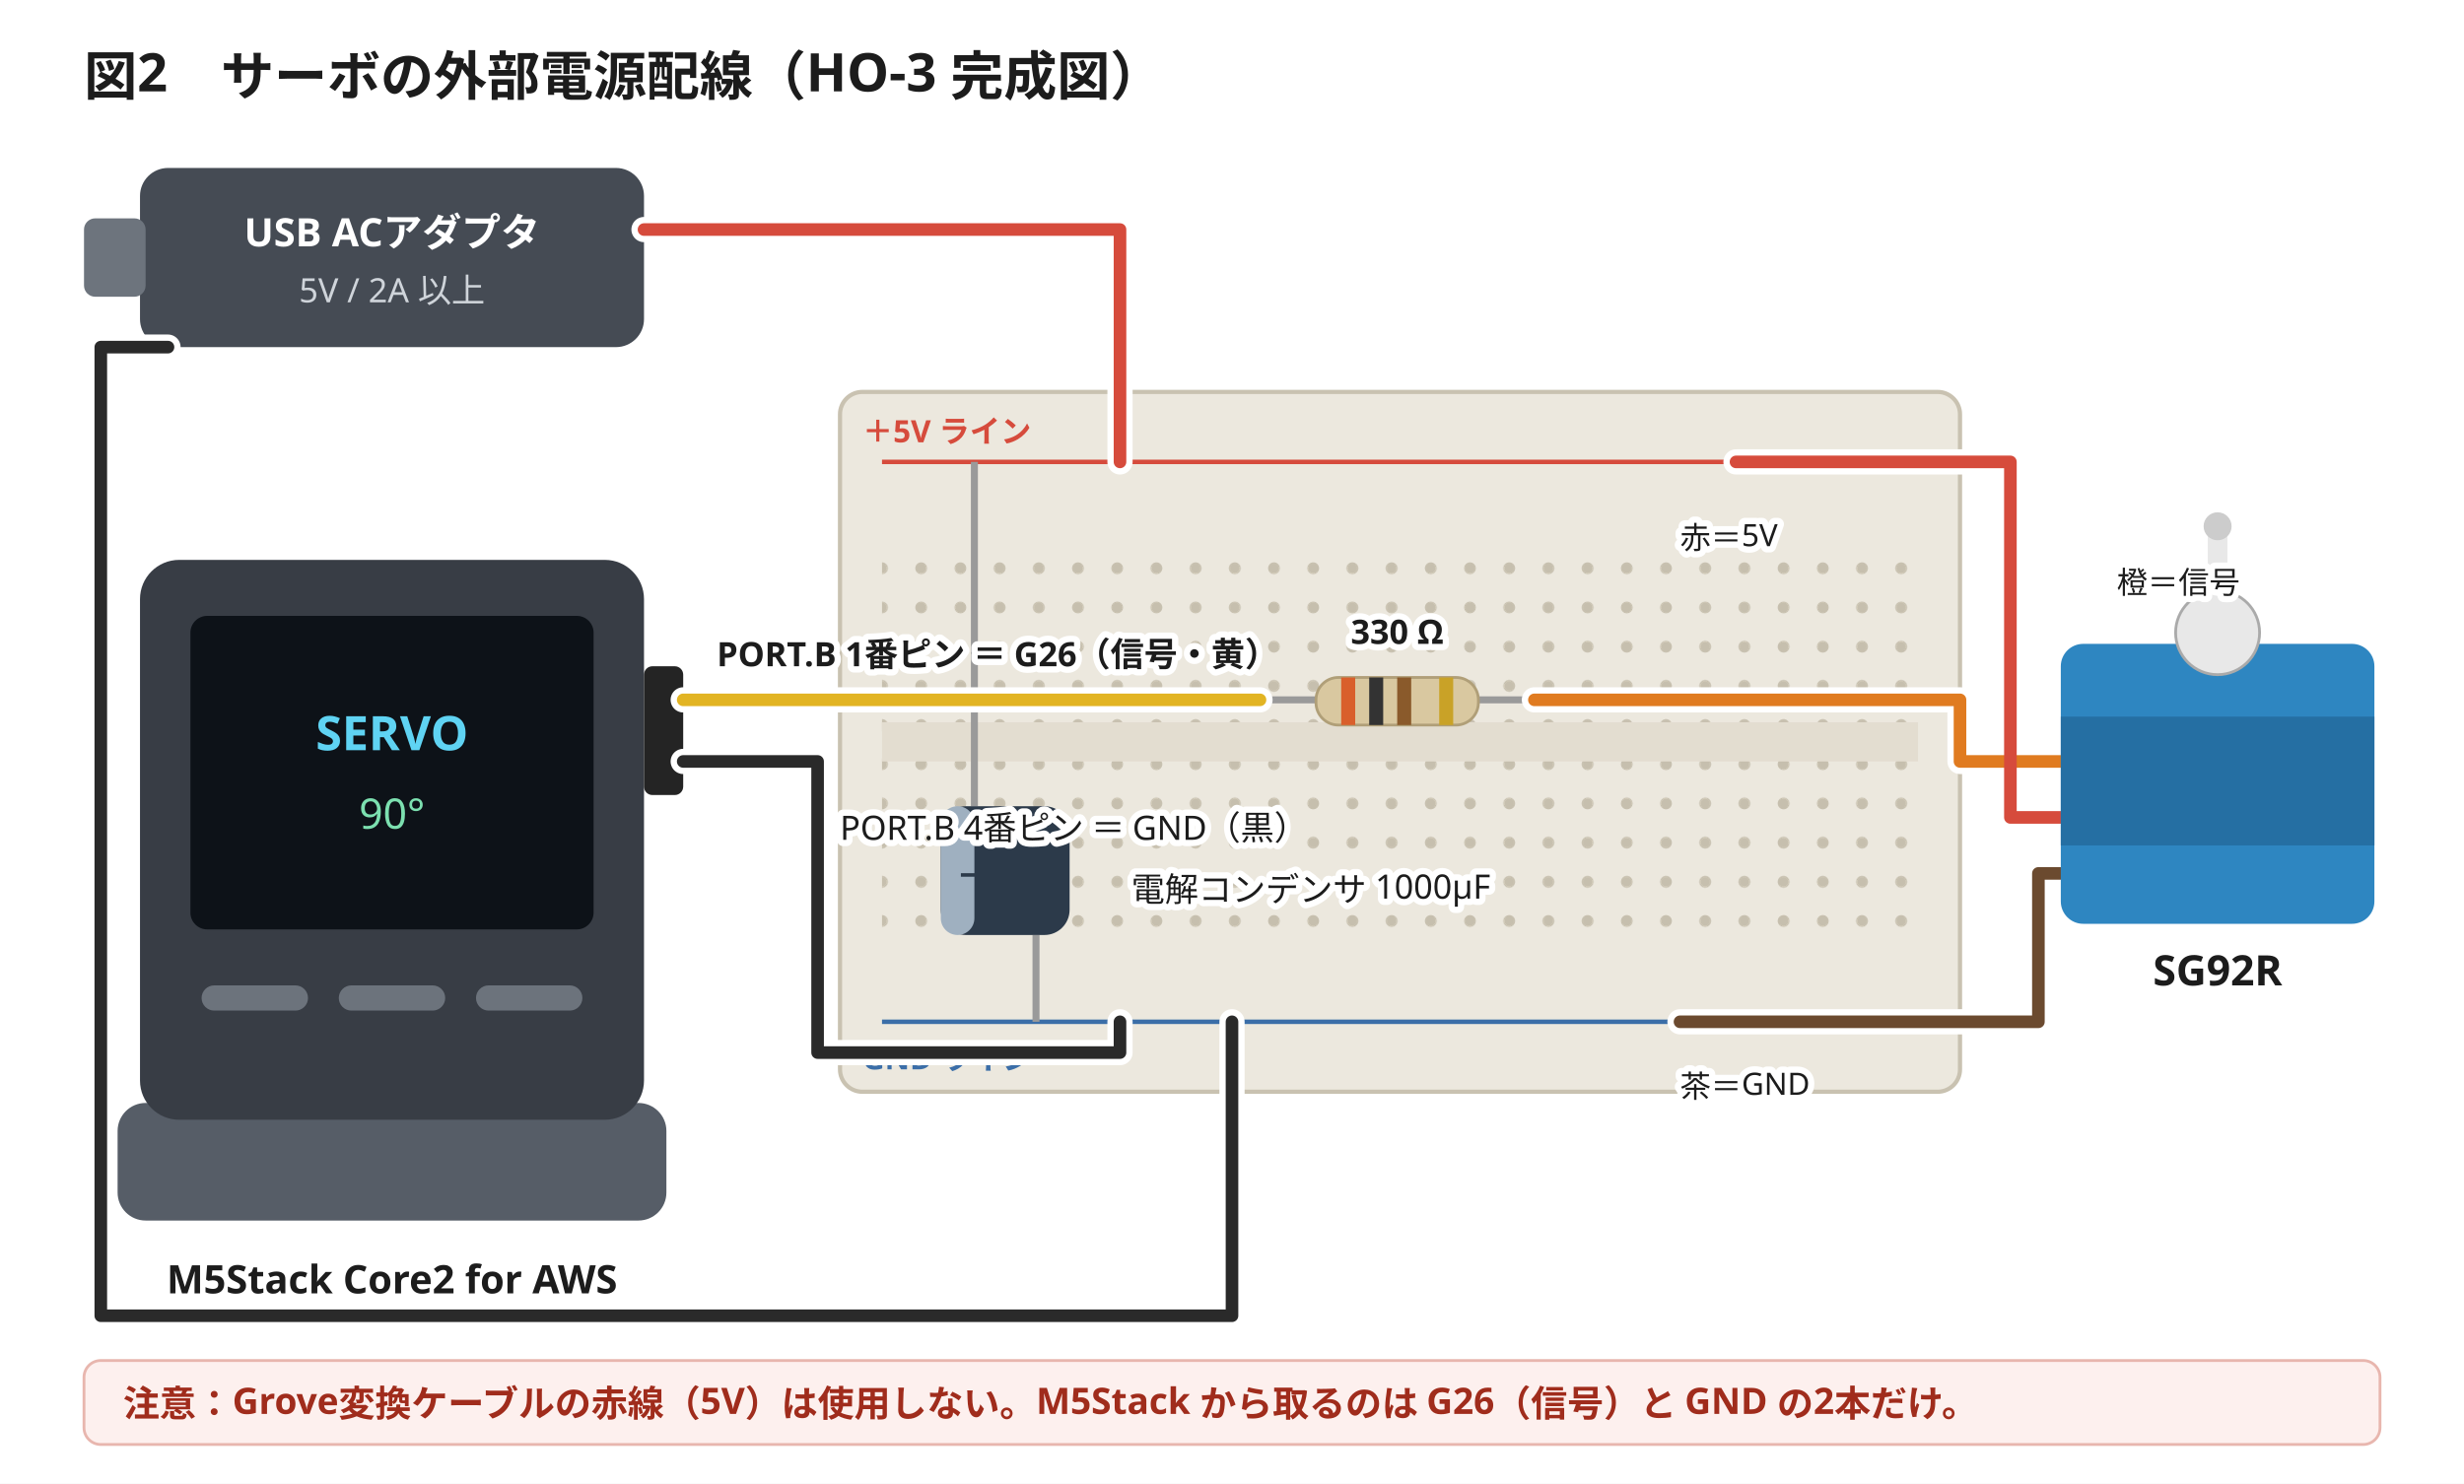
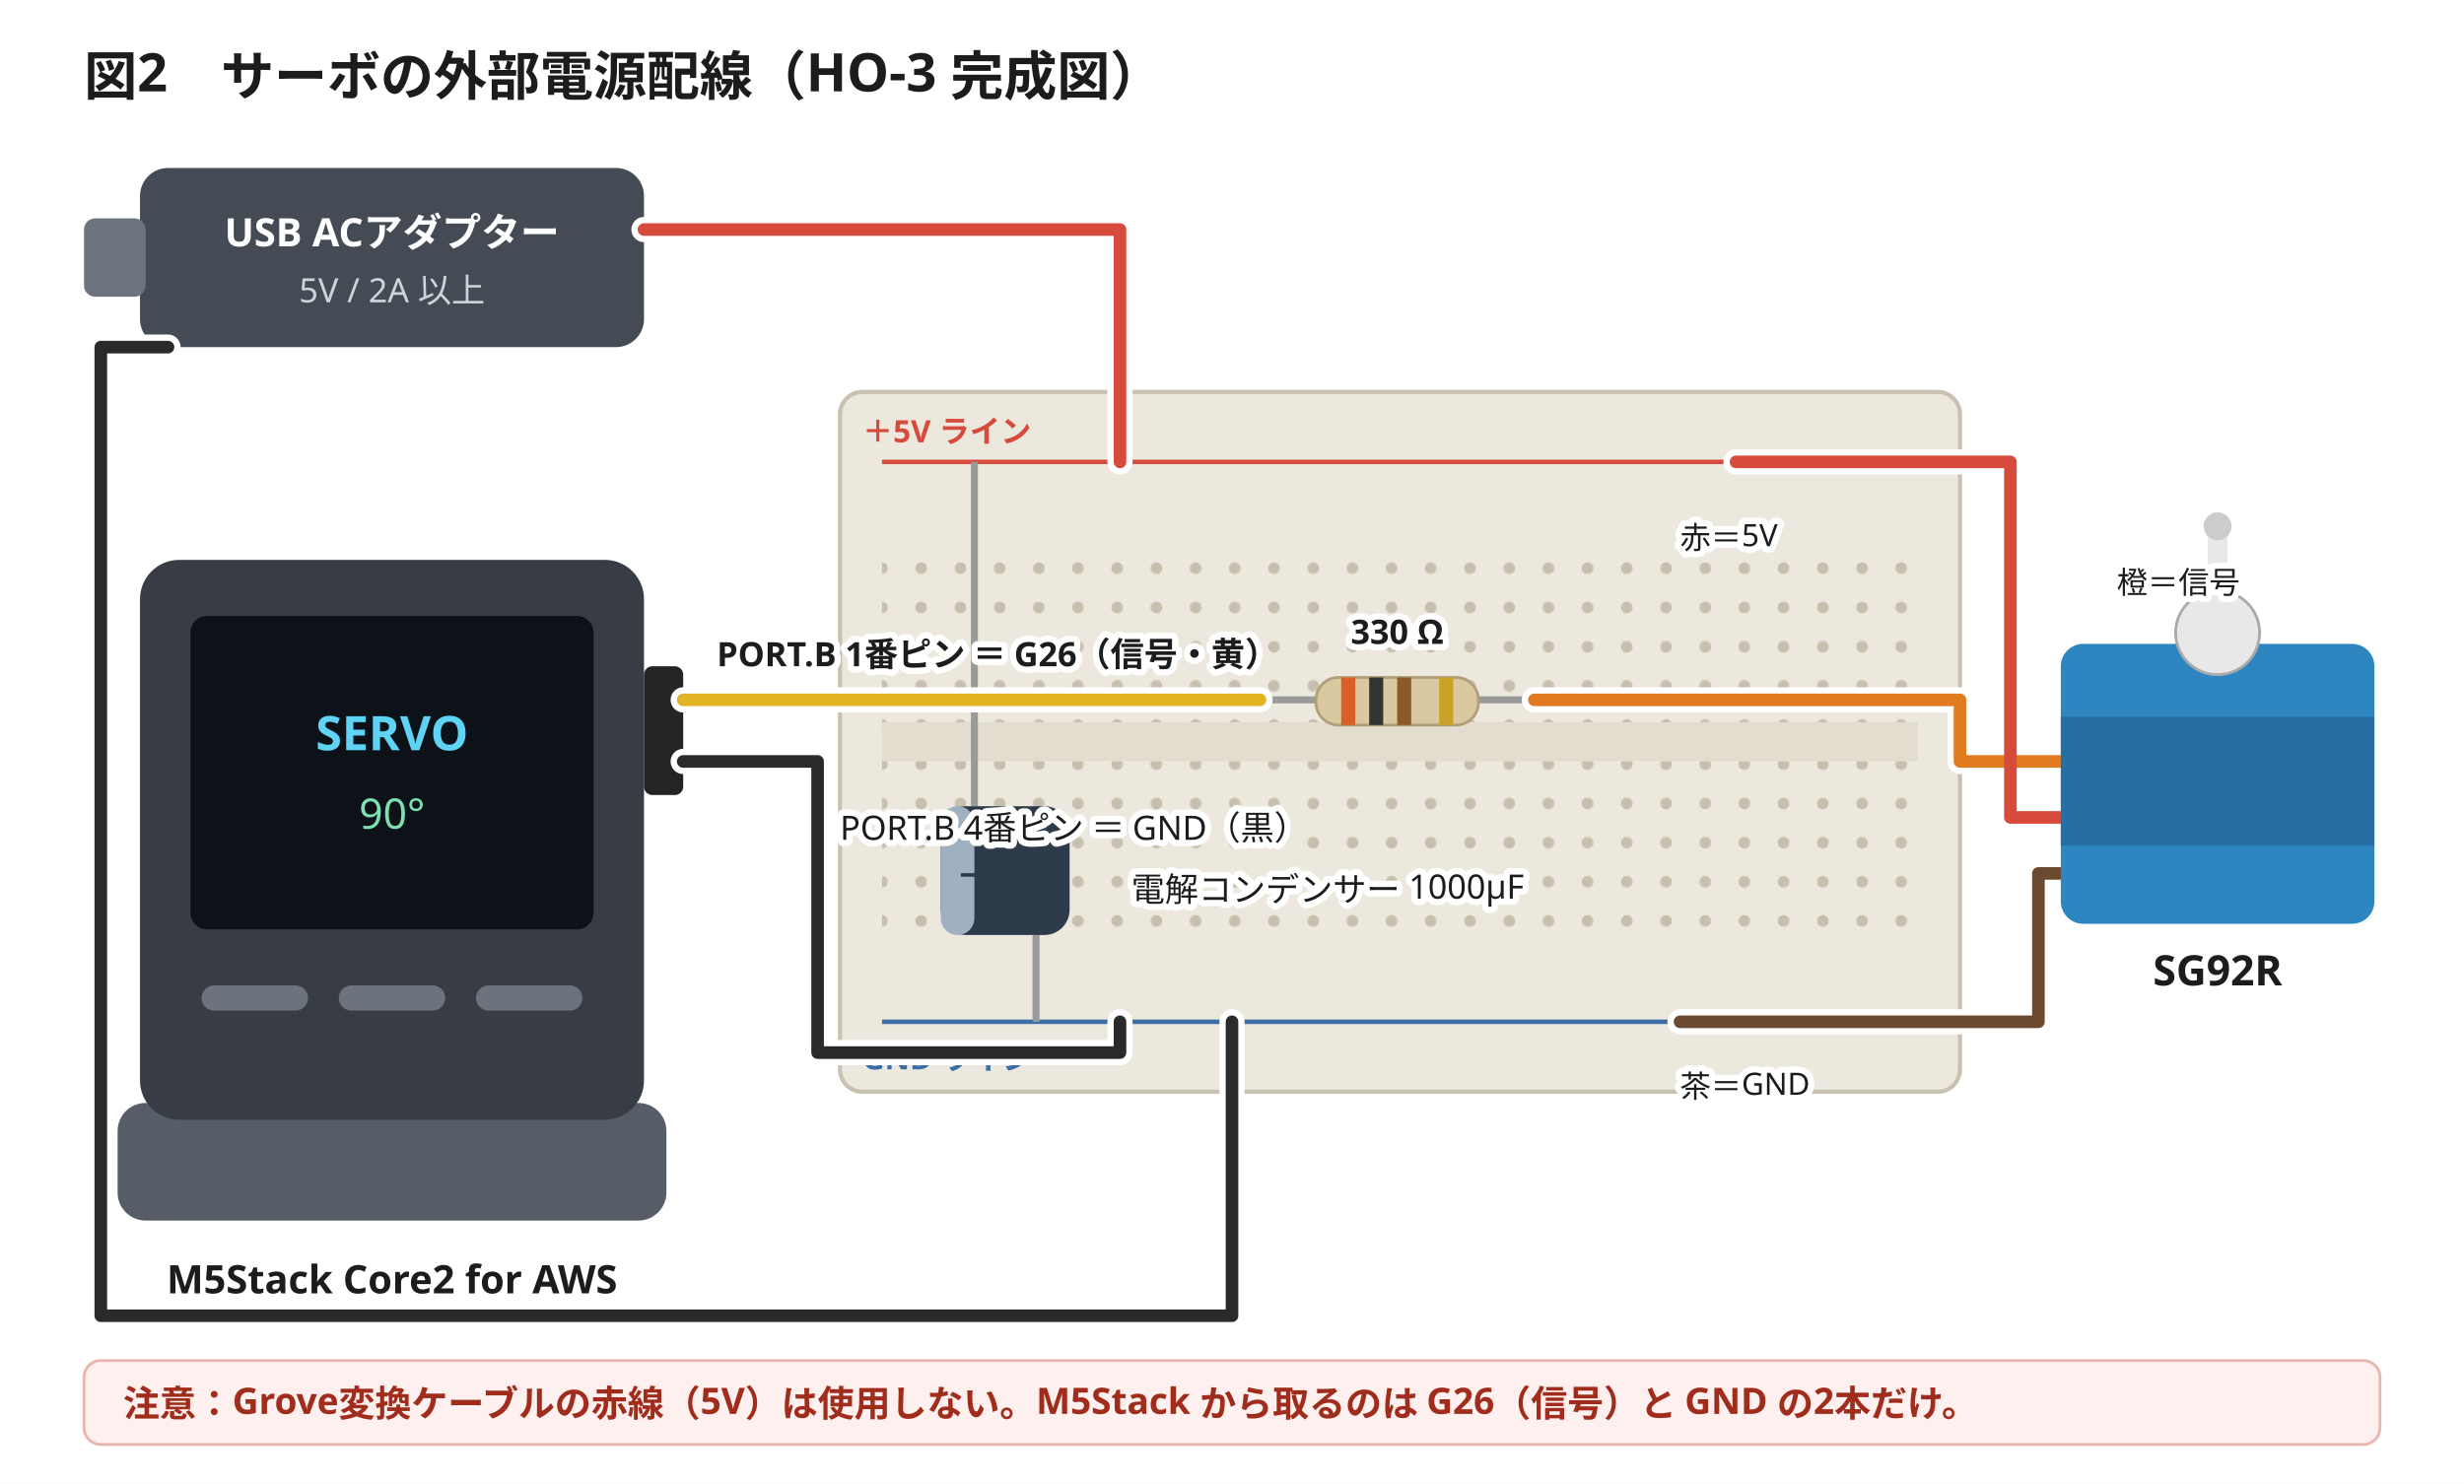
<svg xmlns="http://www.w3.org/2000/svg" viewBox="0 0 880 530" width="880" height="530" font-family="'Hiragino Sans','Yu Gothic UI','Meiryo',sans-serif">
  <defs>
    <pattern id="holes" width="14" height="14" patternUnits="userSpaceOnUse">
      <circle cx="7" cy="7" r="2.1" fill="#c6bfae" />
    </pattern>
  </defs>
  <rect x="0" y="0" width="880" height="530" fill="#ffffff" />
  <text x="30" y="34" font-size="19" font-weight="700" fill="#1c1c1c">図2　サーボの外部電源配線（HO-3 完成図）</text>
  <rect x="300" y="140" width="400" height="250" rx="8" fill="#ece8de" stroke="#c9c2b1" stroke-width="1.5" />
  <line x1="315" y1="165" x2="685" y2="165" stroke="#d64b3c" stroke-width="1.6" />
  <line x1="315" y1="365" x2="685" y2="365" stroke="#3b6ea8" stroke-width="1.6" />
  <text x="308" y="158" font-size="11" fill="#d64b3c" font-weight="700">＋5V ライン</text>
  <text x="308" y="382" font-size="11" fill="#3b6ea8" font-weight="700">GND ライン</text>
  <rect x="315" y="195" width="370" height="140" fill="url(#holes)" />
  <rect x="315" y="258" width="370" height="14" fill="#e3ddd0" />
  <line x1="348" y1="288" x2="348" y2="165" stroke="#9a9a9a" stroke-width="2.5" />
  <line x1="370" y1="334" x2="370" y2="365" stroke="#9a9a9a" stroke-width="2.5" />
  <rect x="336" y="288" width="46" height="46" rx="9" fill="#2c3a4a" />
  <rect x="336" y="288" width="12" height="46" rx="6" fill="#9fb0c0" />
  <text x="342" y="316" font-size="11" fill="#2c3a4a" font-weight="700">−</text>
  <line x1="450" y1="250" x2="470" y2="250" stroke="#9a9a9a" stroke-width="2.5" />
  <line x1="528" y1="250" x2="548" y2="250" stroke="#9a9a9a" stroke-width="2.5" />
  <rect x="470" y="242" width="58" height="17" rx="8" fill="#d9c8a0" stroke="#b09f78" />
  <rect x="479" y="242" width="5" height="17" fill="#d95f2b" />
  <rect x="489" y="242" width="5" height="17" fill="#333" />
  <rect x="499" y="242" width="5" height="17" fill="#8a5a2b" />
  <rect x="514" y="242" width="5" height="17" fill="#c9a227" />
  <rect x="50" y="60" width="180" height="64" rx="10" fill="#454b54" />
  <rect x="30" y="78" width="22" height="28" rx="4" fill="#6d747d" />
-   <text x="140" y="88" font-size="14" font-weight="700" fill="#ffffff" text-anchor="middle">USB ACアダプタ</text>
+   <text x="140" y="88" font-size="14" font-weight="700" fill="#ffffff" text-anchor="middle">USB ACアダプター</text>
  <text x="140" y="108" font-size="12" fill="#cfd4da" text-anchor="middle">5V / 2A 以上</text>
  <rect x="42" y="394" width="196" height="42" rx="10" fill="#565d67" />
  <rect x="50" y="200" width="180" height="200" rx="14" fill="#383d45" />
  <rect x="68" y="220" width="144" height="112" rx="6" fill="#0d1218" />
  <text x="140" y="268" font-size="17" font-weight="700" fill="#5fd3f3" text-anchor="middle">SERVO</text>
  <text x="140" y="296" font-size="15" fill="#7ce0b0" text-anchor="middle">90°</text>
  <rect x="72" y="352" width="38" height="9" rx="4.5" fill="#6c737c" />
  <rect x="121" y="352" width="38" height="9" rx="4.5" fill="#6c737c" />
  <rect x="170" y="352" width="38" height="9" rx="4.5" fill="#6c737c" />
  <rect x="230" y="238" width="14" height="46" rx="3" fill="#242424" />
  <text x="140" y="462" font-size="14" font-weight="600" fill="#1c1c1c" text-anchor="middle">M5Stack Core2 for AWS</text>
  <g fill="none" stroke="#ffffff" stroke-width="9" stroke-linecap="round" stroke-linejoin="round">
    <path d="M230 82 L400 82 L400 165" />
    <path d="M60 124 L36 124 L36 470 L440 470 L440 365" />
    <path d="M244 250 L450 250" />
    <path d="M244 272 L292 272 L292 376 L400 376 L400 365" />
    <path d="M548 250 L700 250 L700 272 L736 272" />
    <path d="M620 165 L718 165 L718 292 L736 292" />
    <path d="M600 365 L728 365 L728 312 L736 312" />
  </g>
  <path d="M230 82 L400 82 L400 165" fill="none" stroke="#d64b3c" stroke-width="4.5" stroke-linecap="round" stroke-linejoin="round" />
  <path d="M60 124 L36 124 L36 470 L440 470 L440 365" fill="none" stroke="#2a2a2a" stroke-width="4.5" stroke-linecap="round" stroke-linejoin="round" />
  <path d="M244 250 L450 250" fill="none" stroke="#e2b423" stroke-width="4.5" stroke-linecap="round" stroke-linejoin="round" />
  <path d="M244 272 L292 272 L292 376 L400 376 L400 365" fill="none" stroke="#2a2a2a" stroke-width="4.5" stroke-linecap="round" stroke-linejoin="round" />
  <path d="M548 250 L700 250 L700 272 L736 272" fill="none" stroke="#e07b20" stroke-width="4.5" stroke-linecap="round" stroke-linejoin="round" />
  <path d="M620 165 L718 165 L718 292 L736 292" fill="none" stroke="#d64b3c" stroke-width="4.5" stroke-linecap="round" stroke-linejoin="round" />
  <path d="M600 365 L728 365 L728 312 L736 312" fill="none" stroke="#6b4a2f" stroke-width="4.5" stroke-linecap="round" stroke-linejoin="round" />
  <rect x="736" y="230" width="112" height="100" rx="8" fill="#2e86c1" />
  <rect x="736" y="256" width="112" height="46" fill="#256fa3" />
  <circle cx="792" cy="226" r="15" fill="#e8e8e8" stroke="#aaa" />
  <line x1="792" y1="226" x2="792" y2="188" stroke="#e8e8e8" stroke-width="7" stroke-linecap="round" />
  <circle cx="792" cy="188" r="5" fill="#cccccc" />
  <text x="792" y="352" font-size="15" font-weight="700" fill="#1c1c1c" text-anchor="middle">SG92R</text>
  <g font-size="12" fill="#1c1c1c" paint-order="stroke" stroke="#ffffff" stroke-width="4.5" stroke-linejoin="round">
    <text x="256" y="238" font-weight="700">PORT.B 1番ピン ＝ G26（信号・黄）</text>
    <text x="300" y="300">PORT.B 4番ピン ＝ GND（黒）</text>
-     <text x="404" y="322">電解コンデンサ 1000µF</text>
+     <text x="404" y="322">電解コンデンサー 1000µF</text>
    <text x="499" y="230" text-anchor="middle" font-weight="700">330 Ω</text>
    <text x="756" y="212" font-size="11">橙＝信号</text>
    <text x="600" y="196" font-size="11">赤＝5V</text>
    <text x="600" y="392" font-size="11">茶＝GND</text>
  </g>
  <rect x="30" y="486" width="820" height="30" rx="6" fill="#fdf0ee" stroke="#e8b6ae" />
  <text x="44" y="506" font-size="13" fill="#a02c1c" font-weight="700">注意：Grove変換ケーブルの赤線（5V）は使用しない。M5Stack から取るのは G26（信号）と GND の2本だけ。</text>
</svg>
